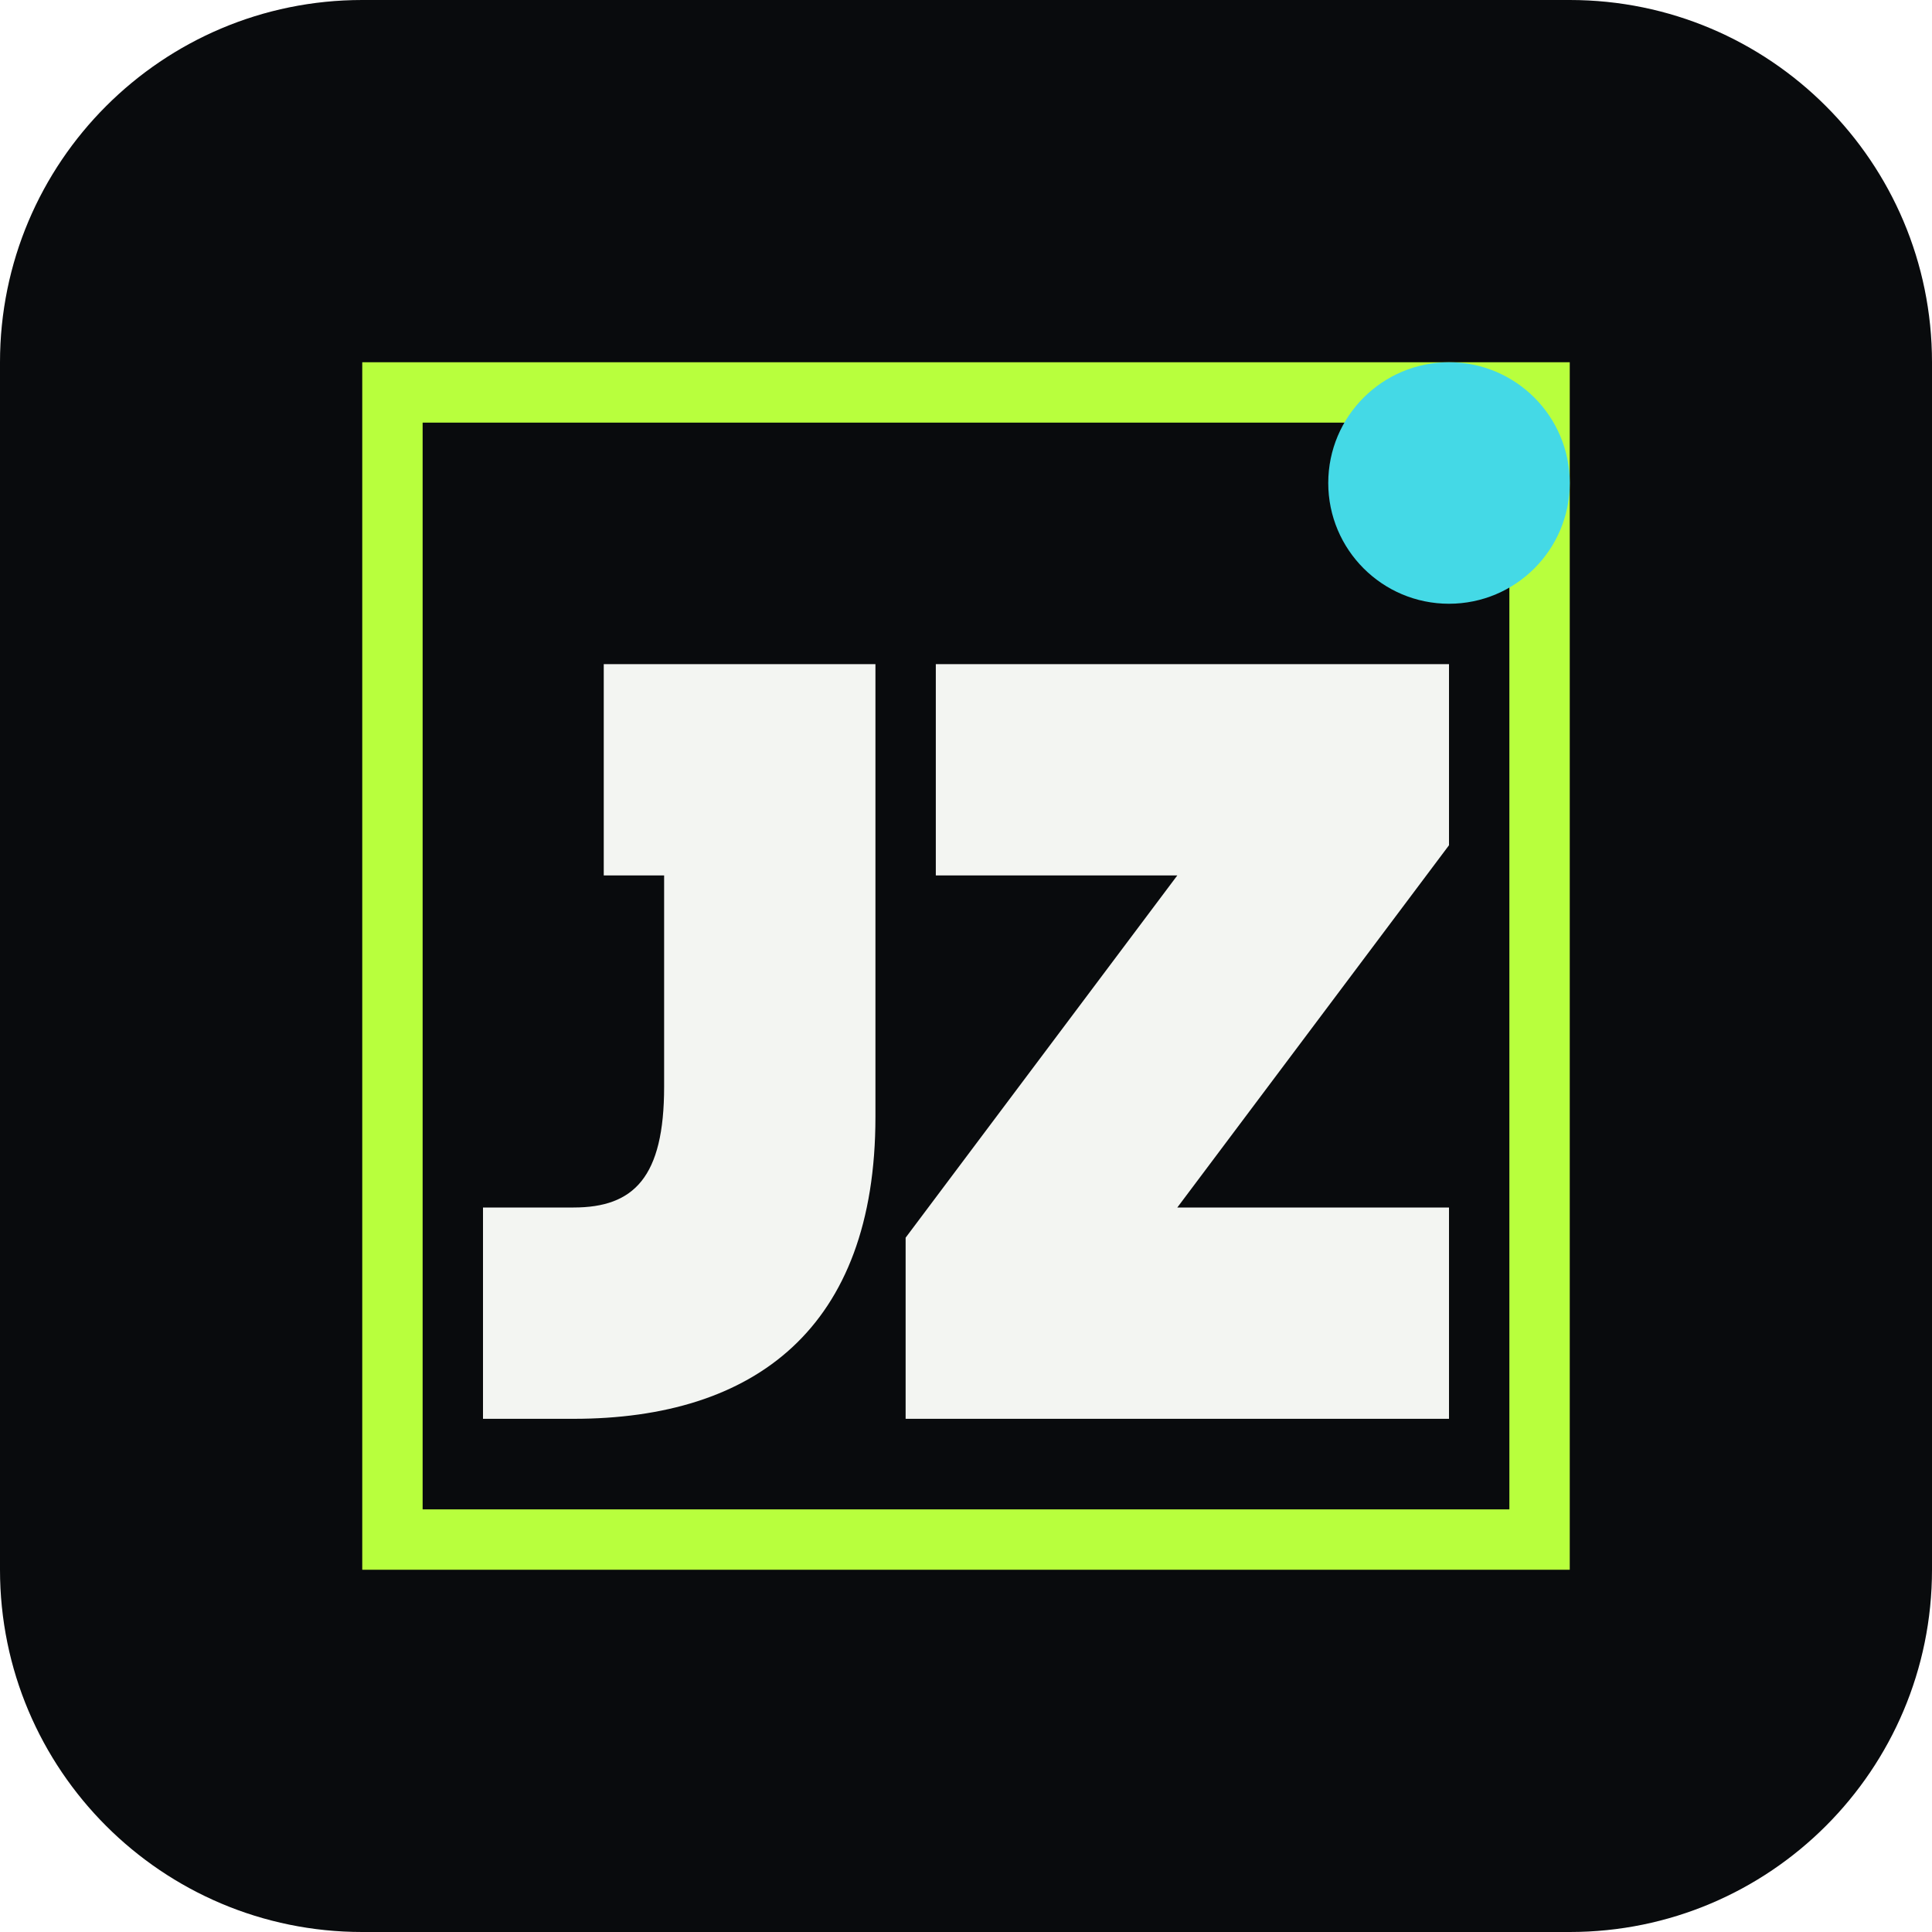
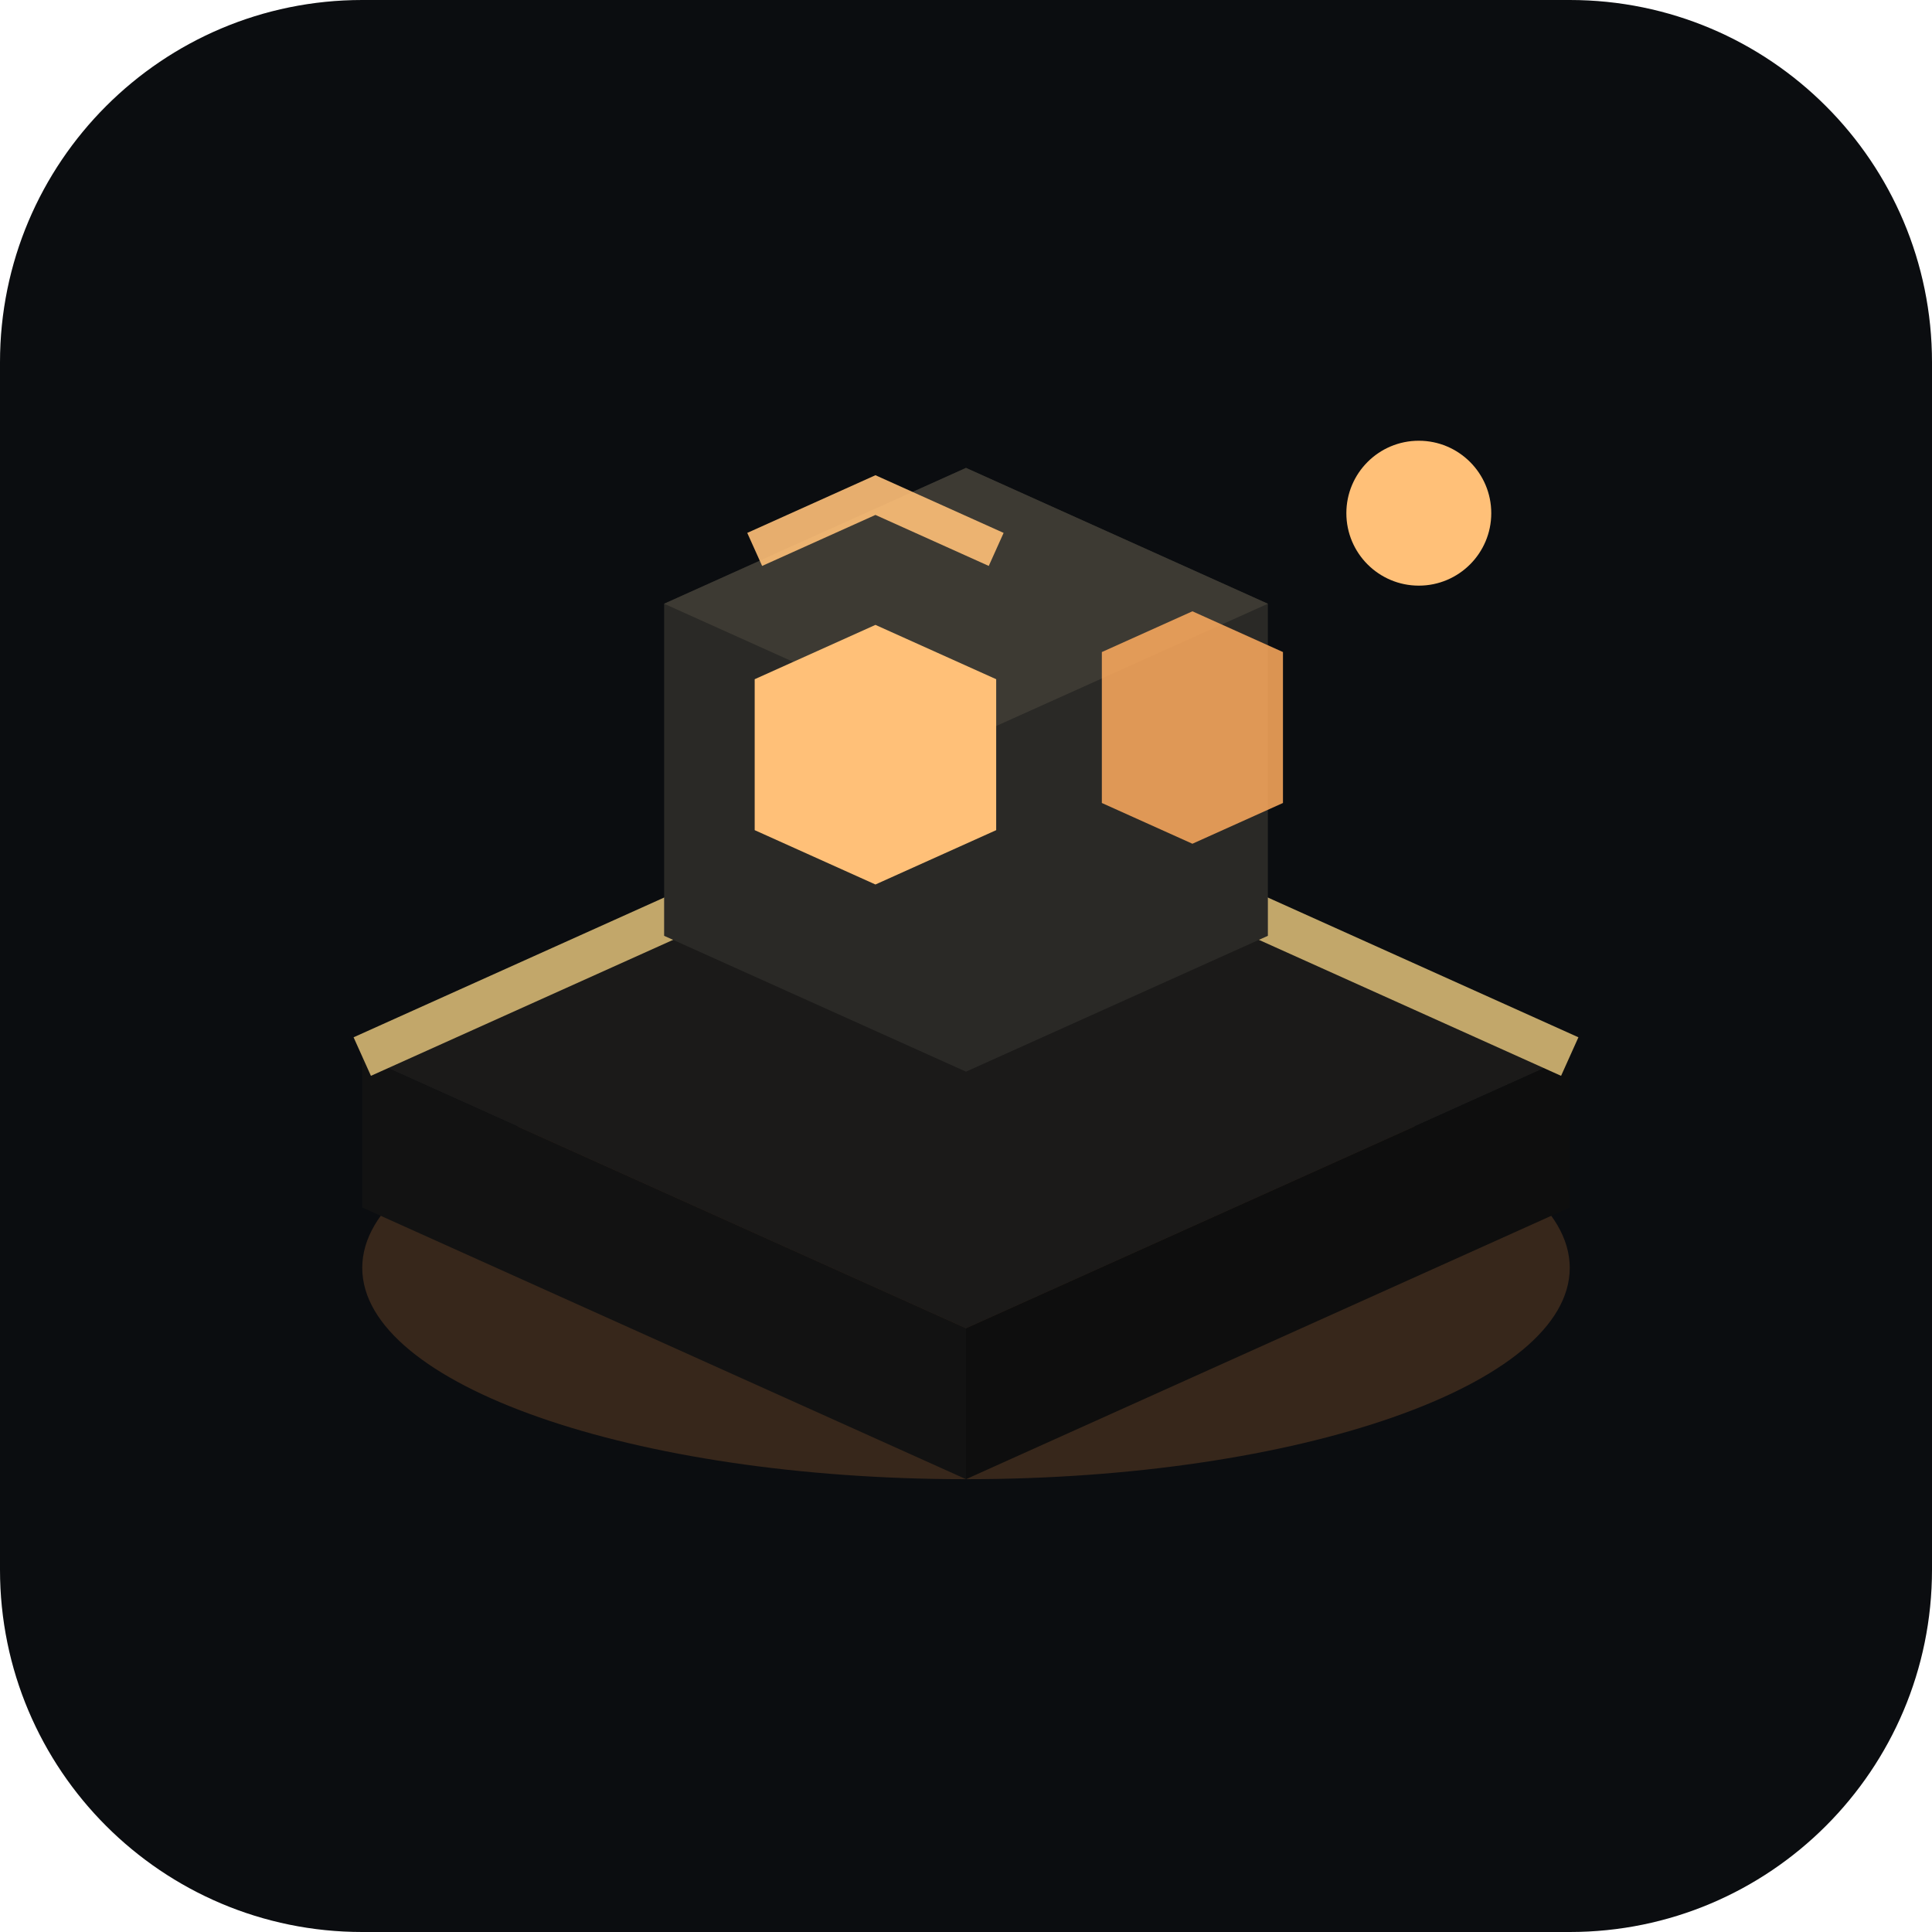
- <svg xmlns="http://www.w3.org/2000/svg" viewBox="0 0 64 64" role="img" aria-label="JZY">
-   <rect width="64" height="64" rx="12" fill="#090b0d" />
-   <path d="M13 13h38v38H13z" fill="none" stroke="#b8ff3d" stroke-width="2" />
-   <circle cx="48" cy="16" r="4" fill="#44d9e6" />
-   <path d="M20 22h9v15c0 7-4 10-10 10h-3v-7h3c2 0 3-1 3-4V29h-2zm11 0h17v6L39 40h9v7H30v-6l9-12h-8z" fill="#f3f5f2" />
+ <svg xmlns="http://www.w3.org/2000/svg" viewBox="0 0 64 64" role="img" aria-label="箱庭 HAKONIWA">
+   <rect width="64" height="64" rx="12" fill="#0b0d10" />
+   <ellipse cx="32" cy="42" rx="20" ry="7" fill="#ff9a4d" opacity="0.18" />
+   <path d="M32 44 12 35l20-9 20 9z" fill="#1b1a19" />
+   <path d="M12 35v5l20 9v-5z" fill="#121212" />
+   <path d="M52 35v5l-20 9v-5z" fill="#0e0e0e" />
+   <path d="M12 35l20-9 20 9" fill="none" stroke="#c2a76a" stroke-width="1.4" />
+   <path d="M22 31V20l10-4.5L42 20v11l-10 4.5z" fill="#2a2926" />
+   <path d="M22 20l10-4.5L42 20l-10 4.5z" fill="#3d3a33" />
+   <path d="M25 27.5v-5l4-1.8 4 1.8v5l-4 1.8z" fill="#ffc078" />
+   <path d="M36.5 26.6v-5l3-1.35 3 1.35v5l-3 1.35z" fill="#ffab5e" opacity="0.85" />
+   <path d="M25 18.2l4-1.8 4 1.8" fill="none" stroke="#ffc078" stroke-width="1.2" opacity="0.9" />
+   <circle cx="47" cy="17" r="2.4" fill="#ffc078" />
</svg>
